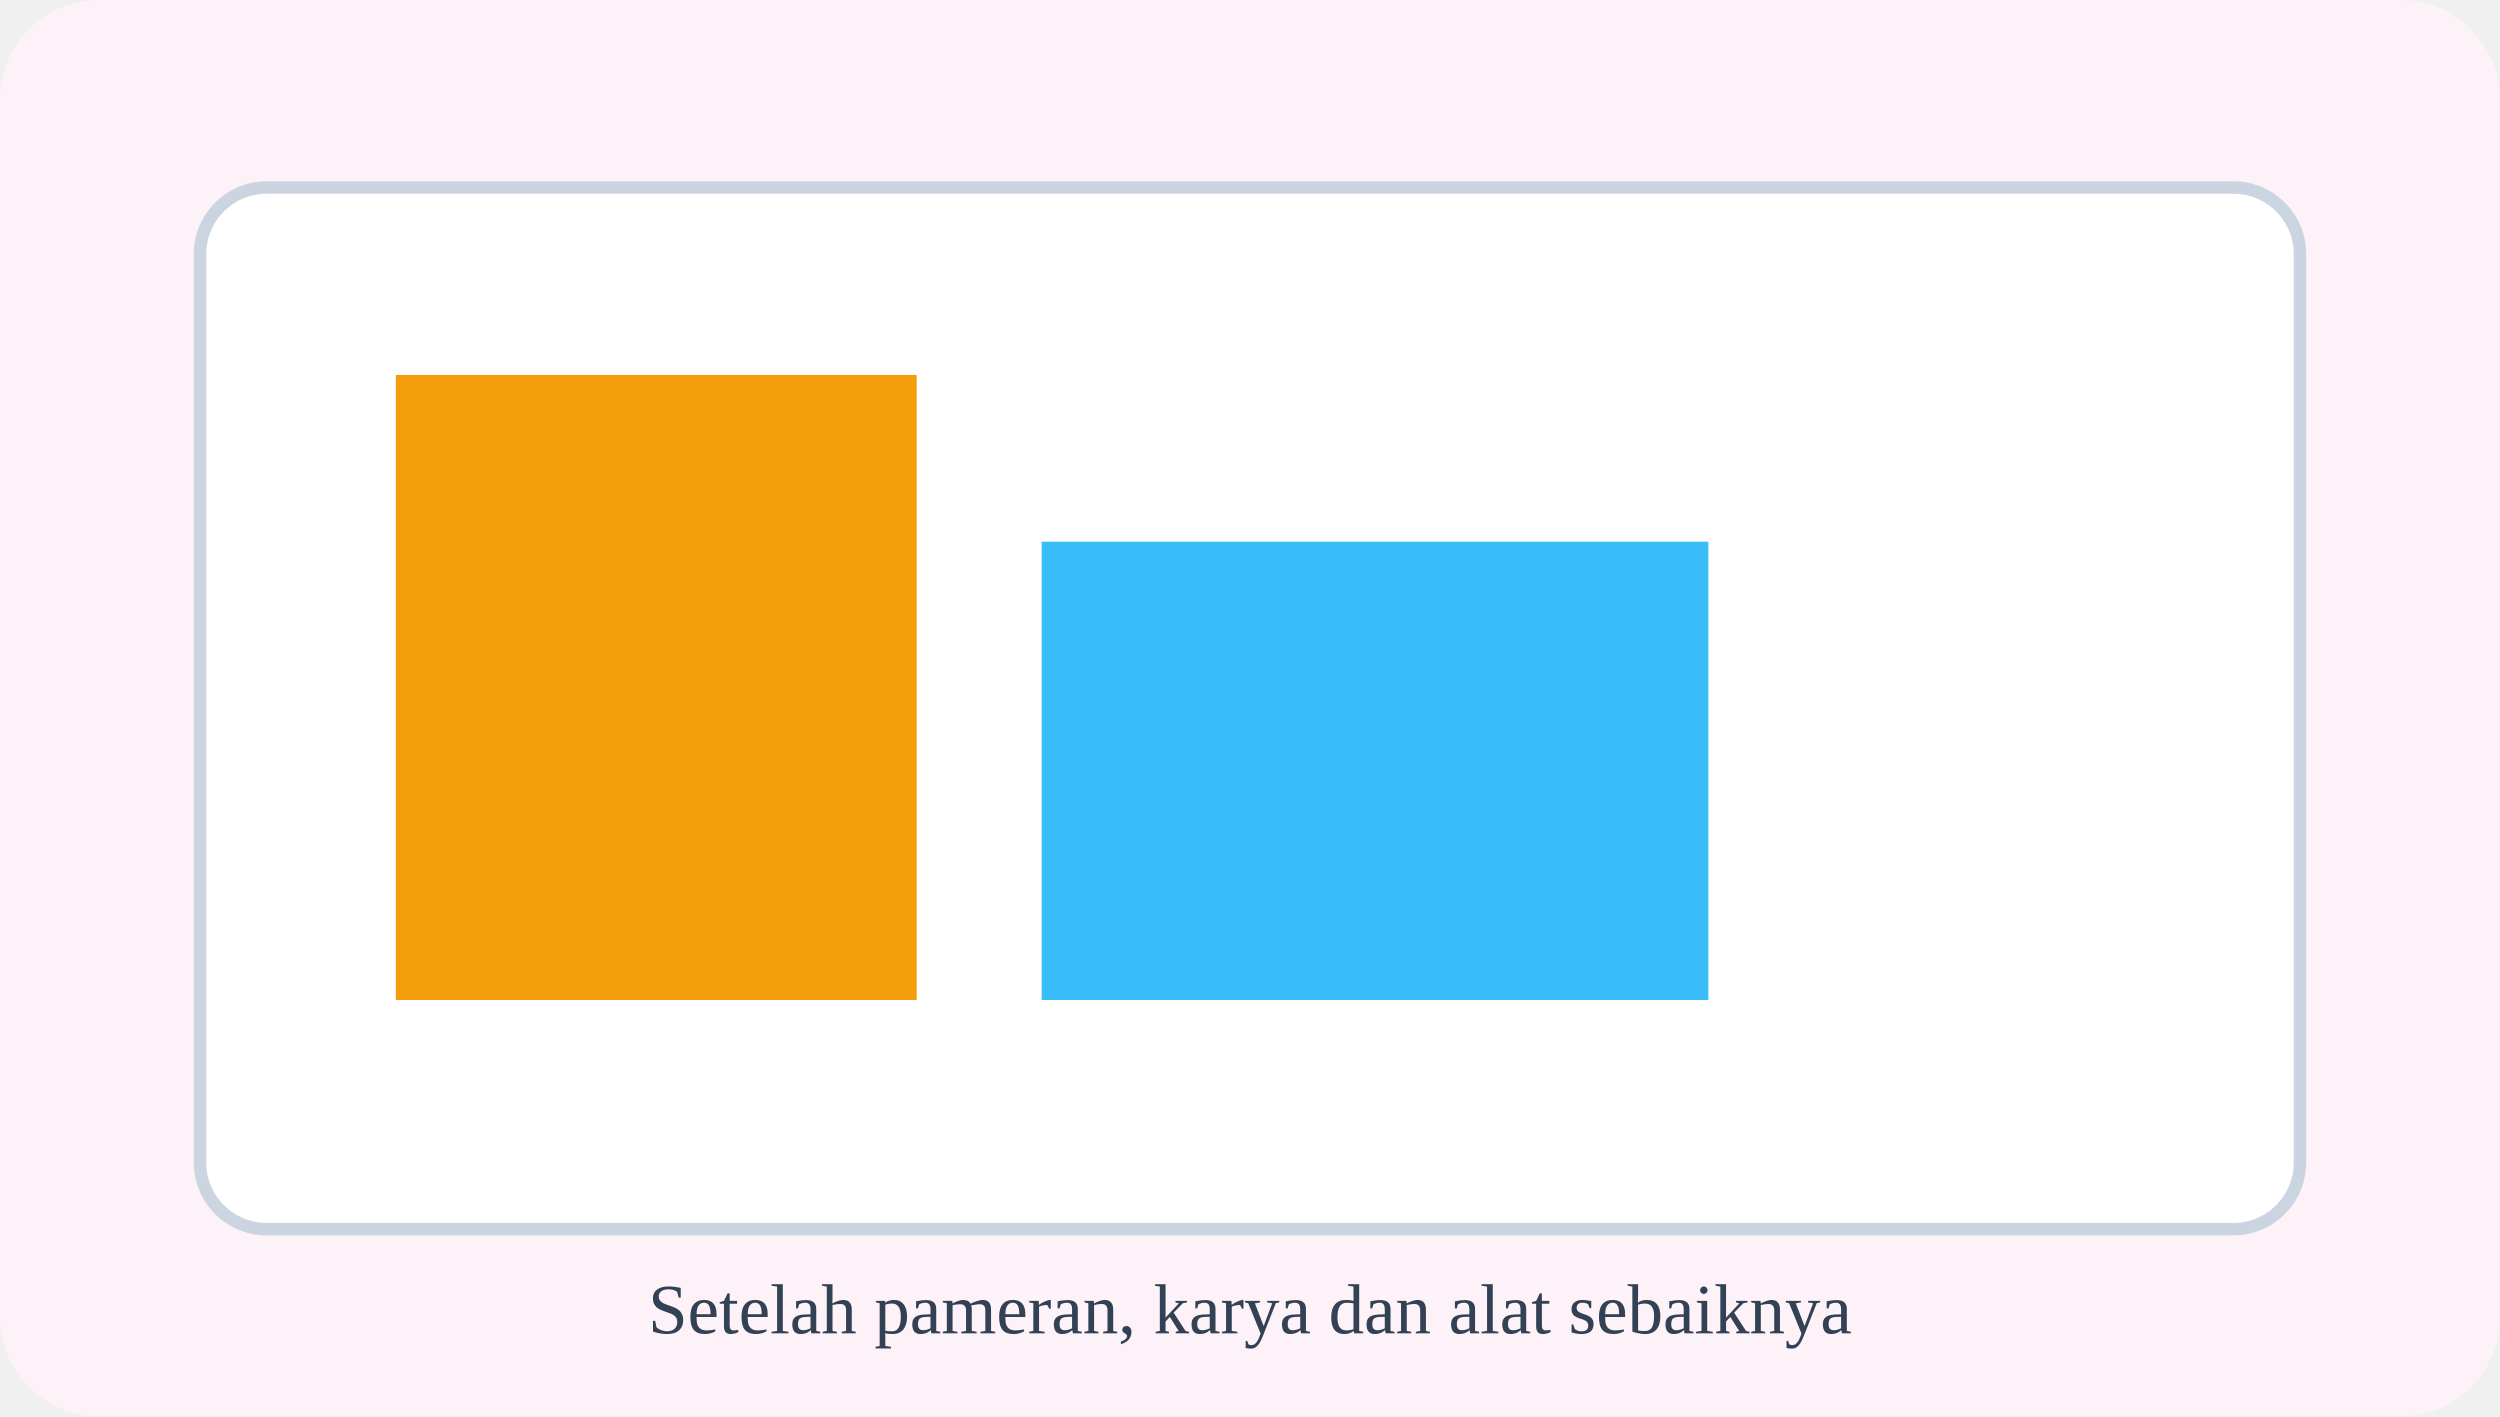
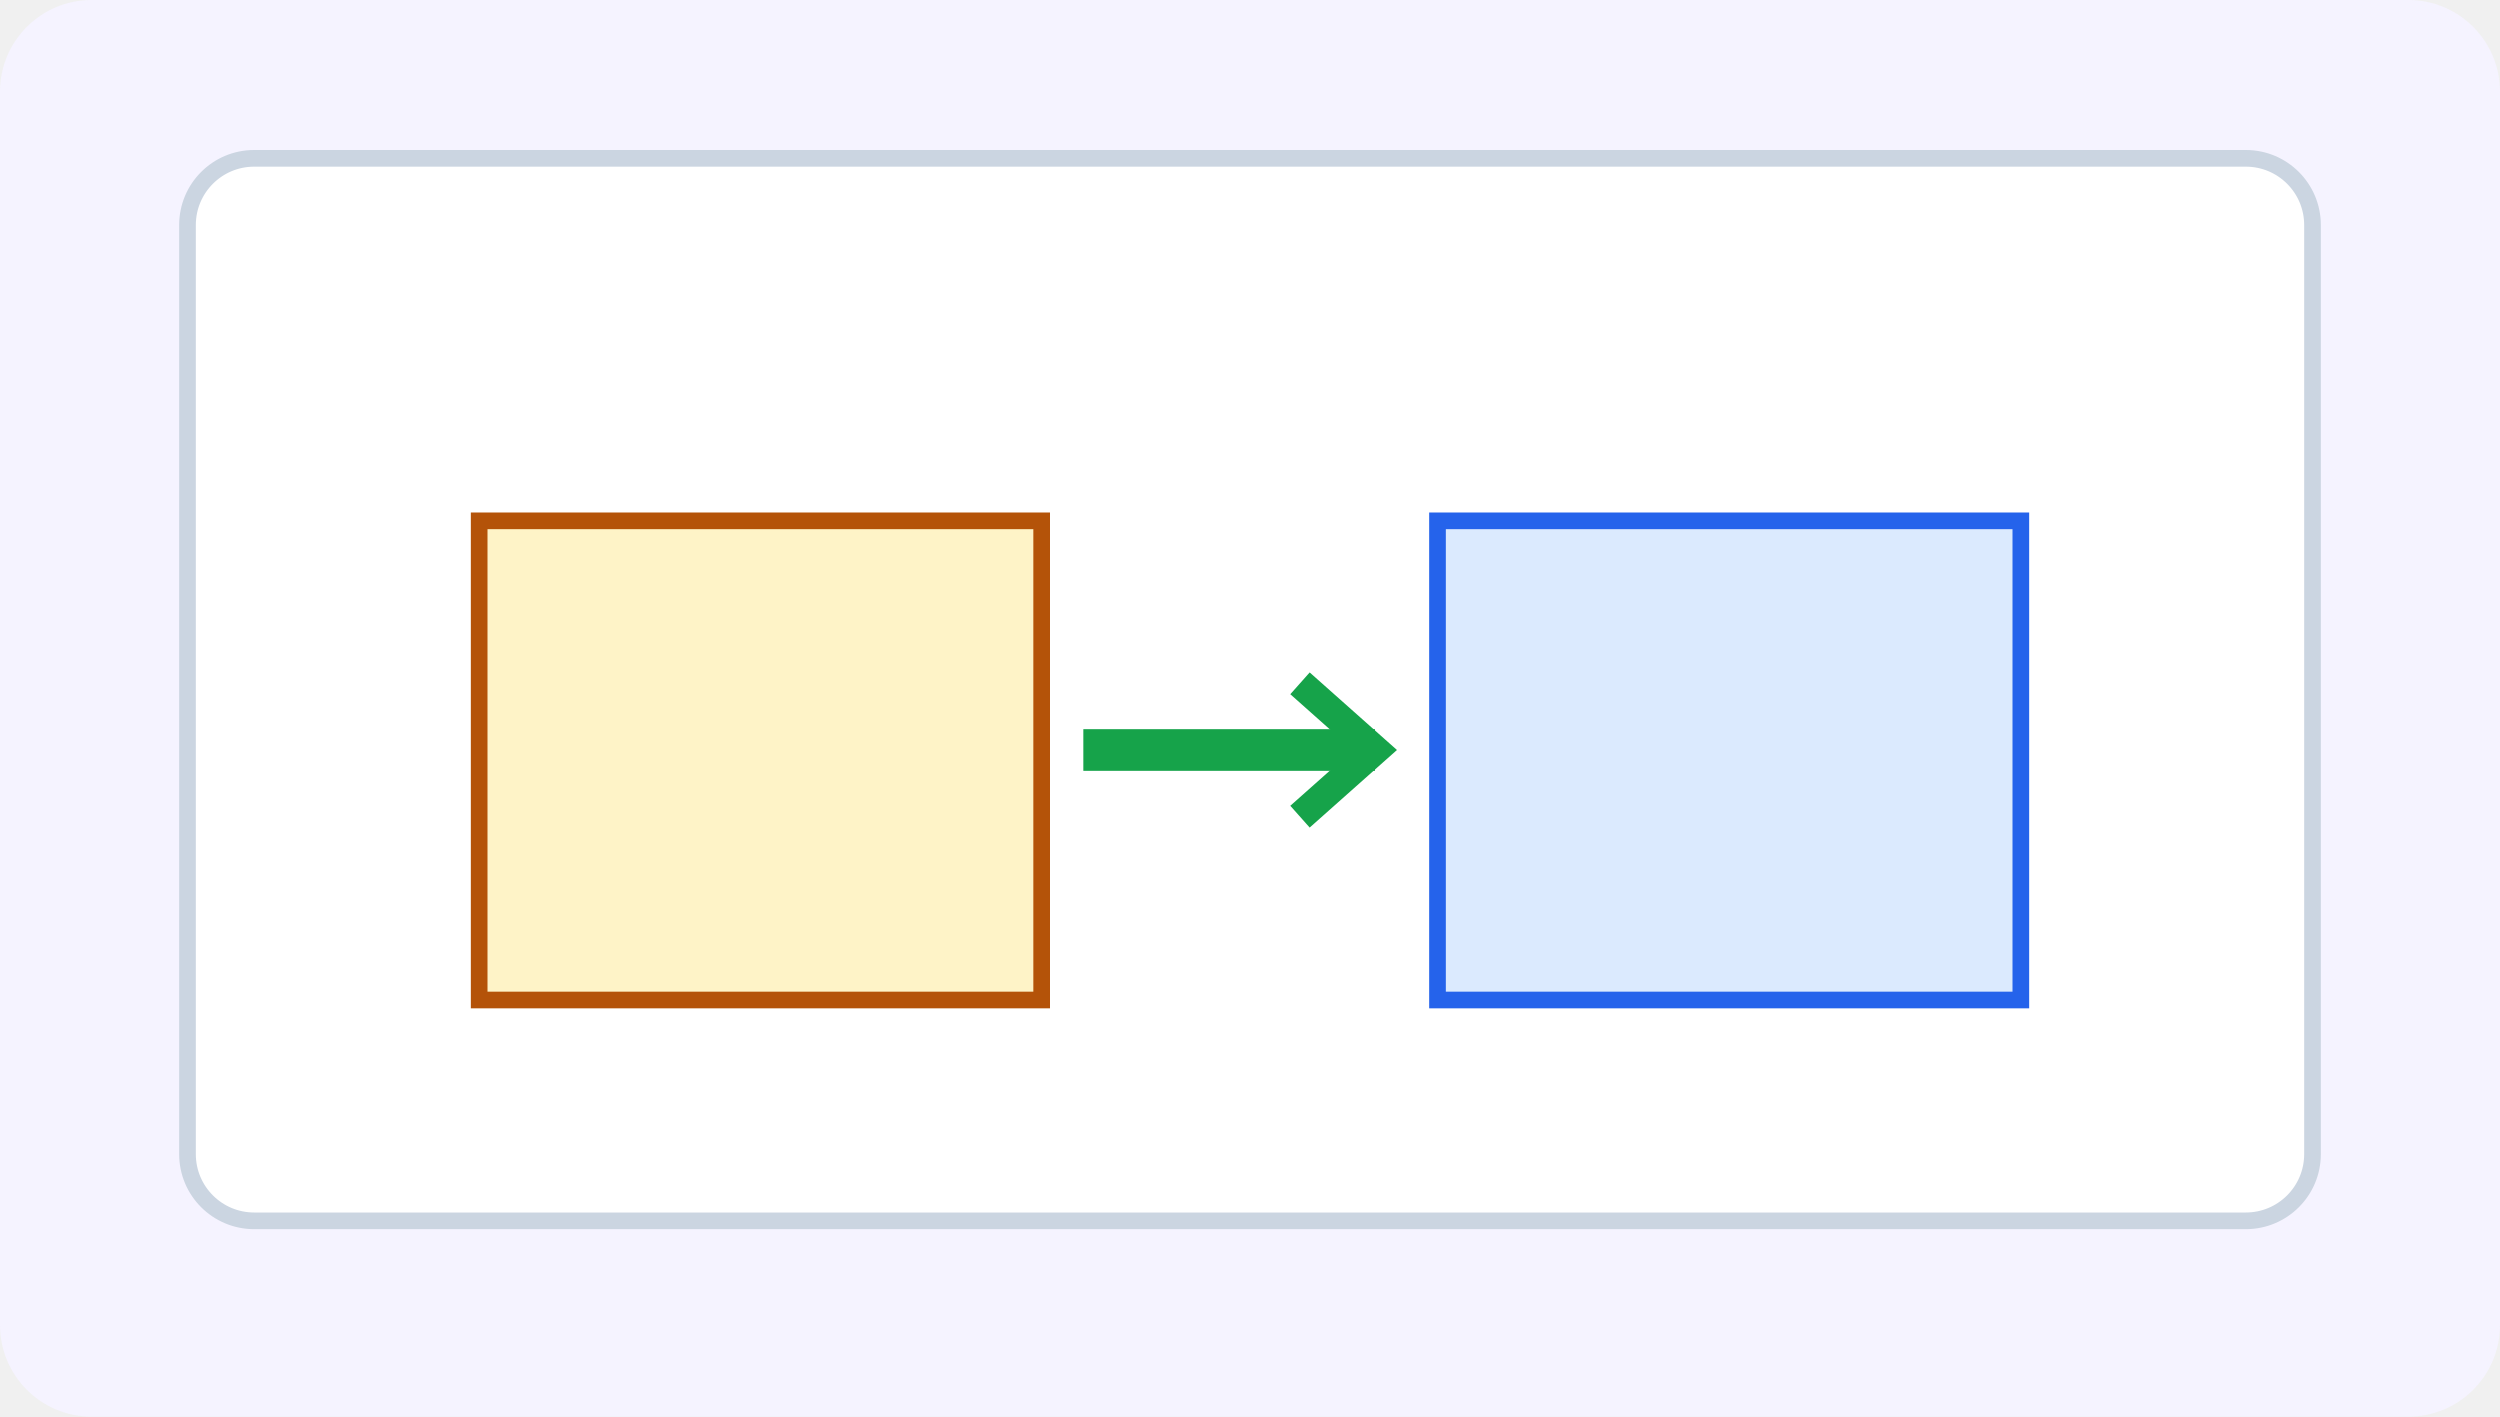
- <svg xmlns="http://www.w3.org/2000/svg" width="600" height="340" viewBox="0 0 600 340">
-   <rect width="600" height="340" rx="24" fill="#fdf2f8" />
-   <rect x="48" y="45" width="504" height="250" rx="16" fill="#ffffff" stroke="#cbd5e1" stroke-width="3" />
-   <rect x="95" y="90" width="125" height="150" fill="#f59e0b" />
-   <rect x="250" y="130" width="160" height="110" fill="#38bdf8" />
-   <text x="300" y="320" font-size="17" text-anchor="middle" fill="#334155">Setelah pameran, karya dan alat sebaiknya</text>
+ <svg xmlns="http://www.w3.org/2000/svg" viewBox="0 0 600 340" width="600" height="340" role="img" aria-label="Stimulus Seni Rupa Bab 5 gambar 10">
+   <rect width="600" height="340" rx="22" fill="#f5f3ff" />
+   <rect x="45" y="38" width="510" height="255" rx="16" fill="#fff" stroke="#cbd5e1" stroke-width="4" />
+   <rect x="115" y="125" width="135" height="115" fill="#fef3c7" stroke="#b45309" stroke-width="4" />
+   <rect x="345" y="125" width="140" height="115" fill="#dbeafe" stroke="#2563eb" stroke-width="4" />
+   <path d="M260 180 H330" stroke="#16a34a" stroke-width="10" />
+   <path d="M312 164 L330 180 L312 196" fill="none" stroke="#16a34a" stroke-width="7" />
</svg>
